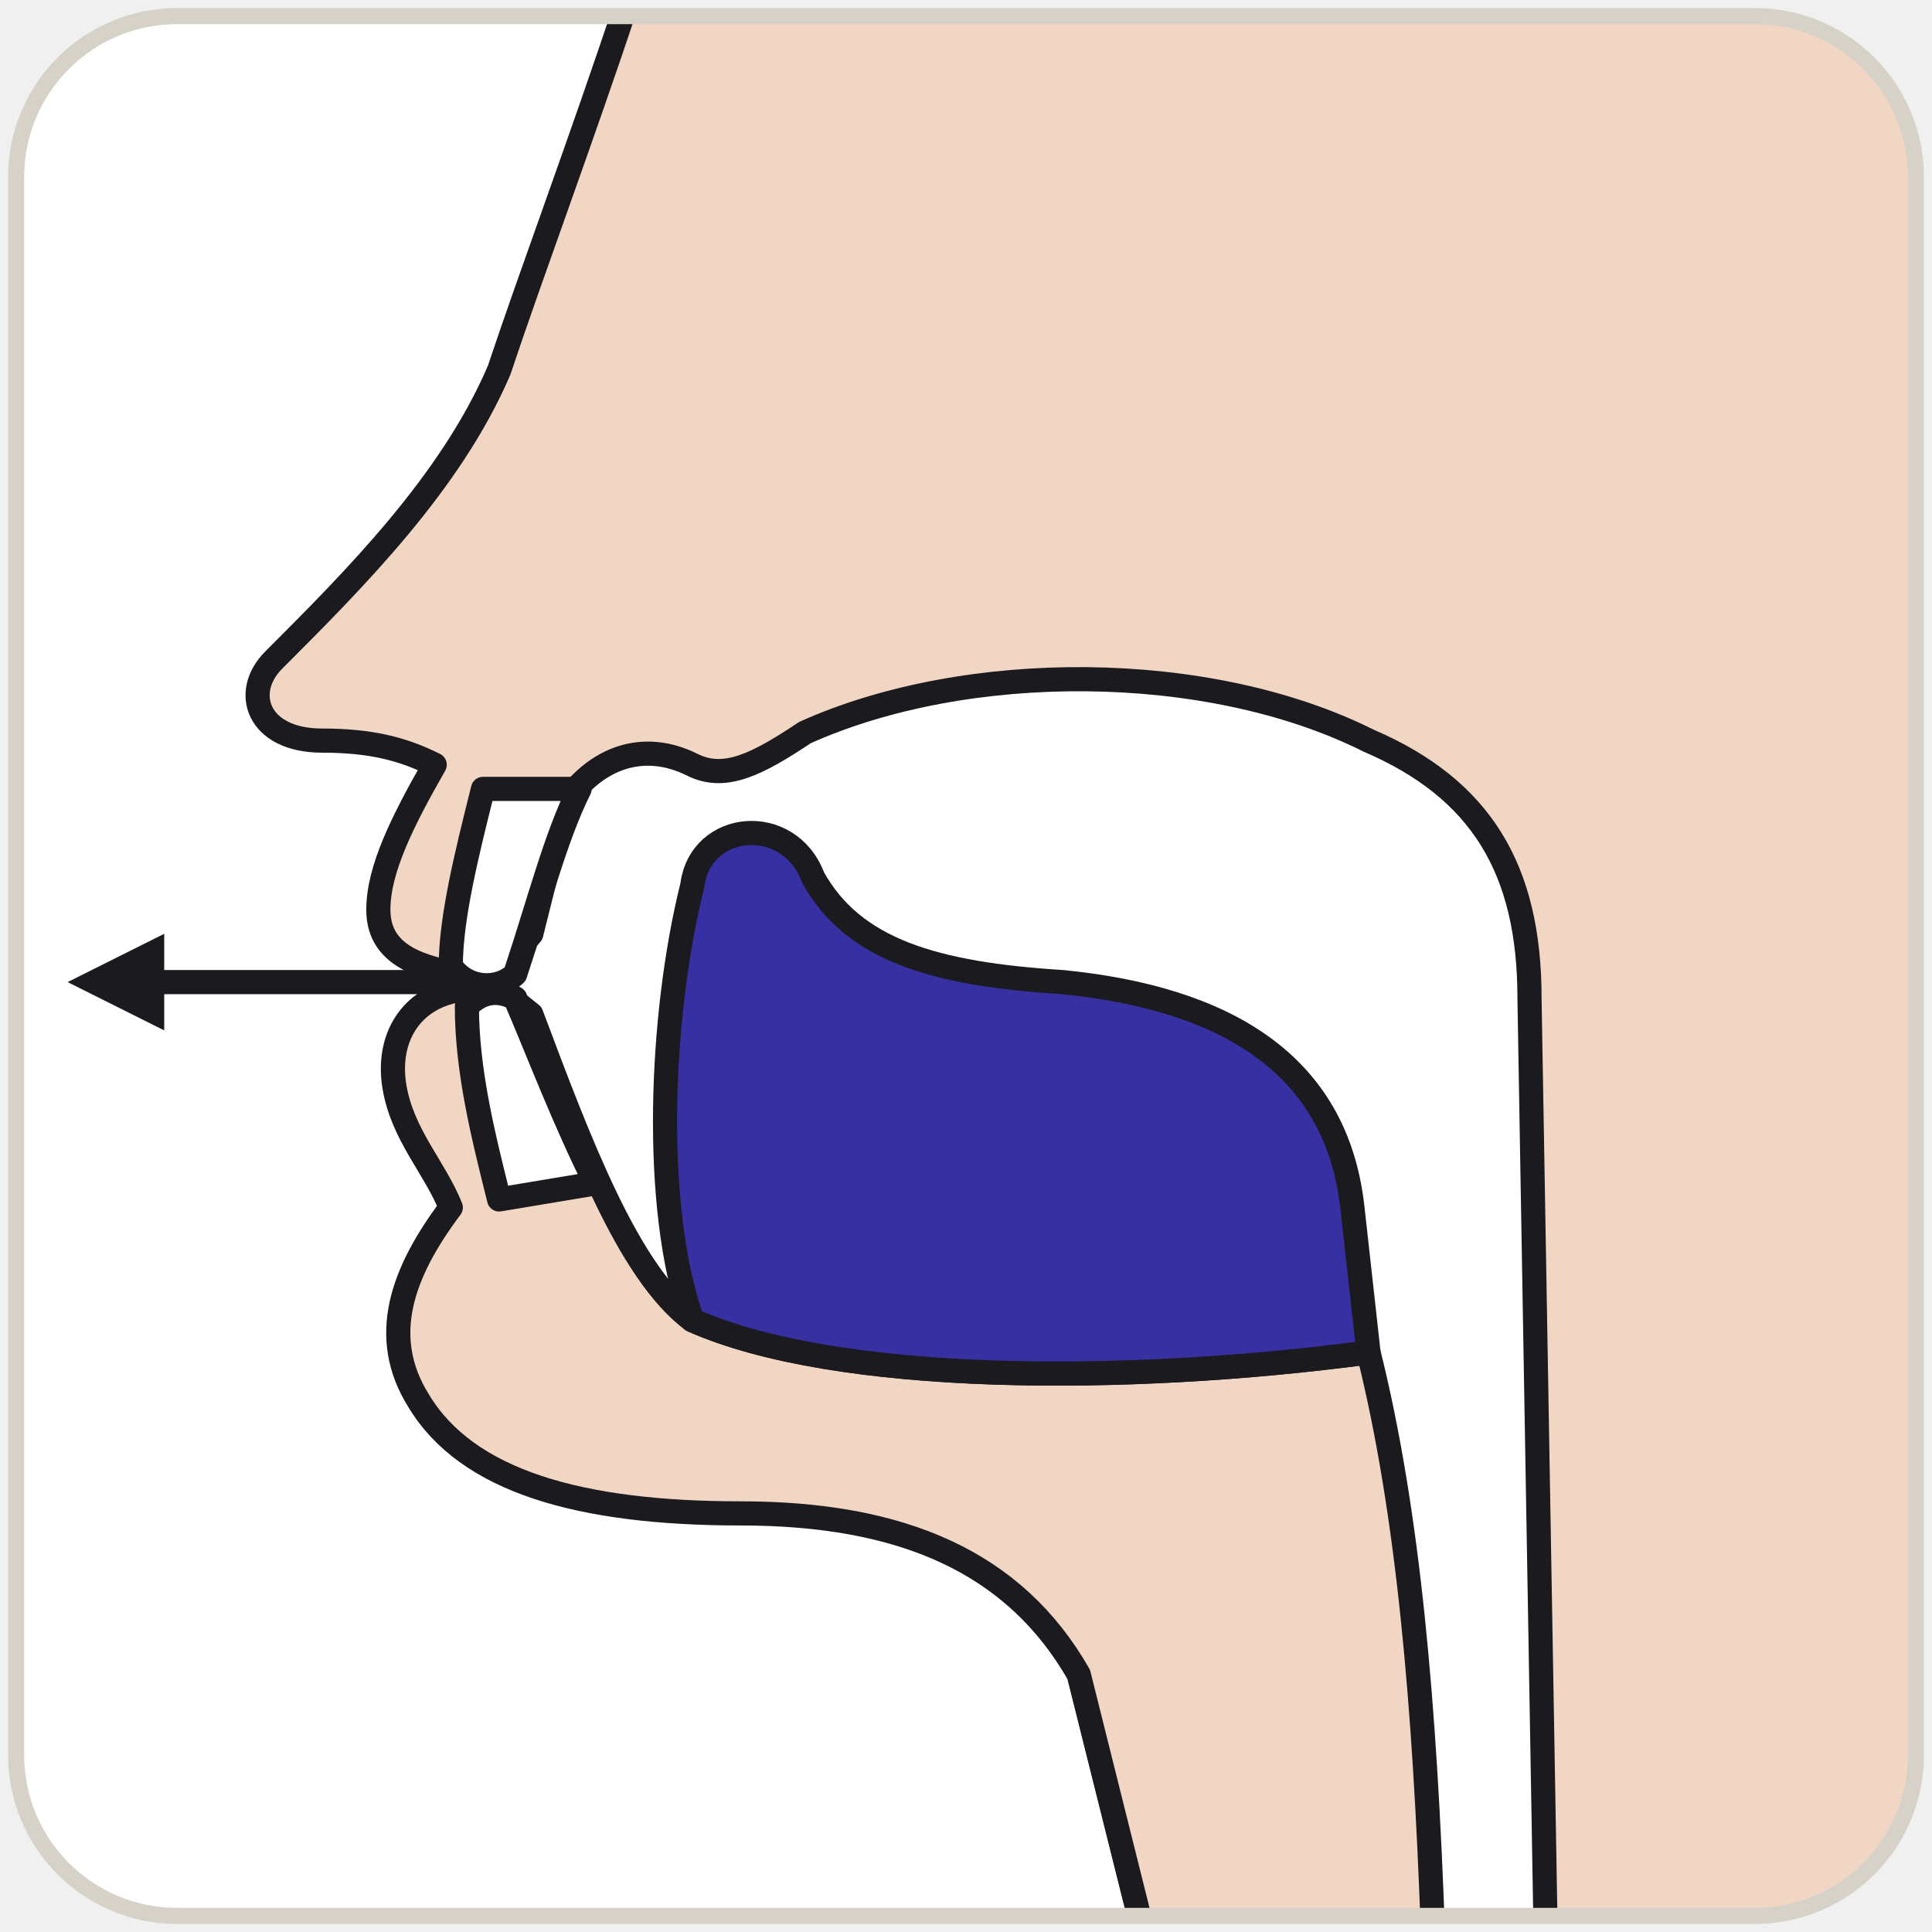
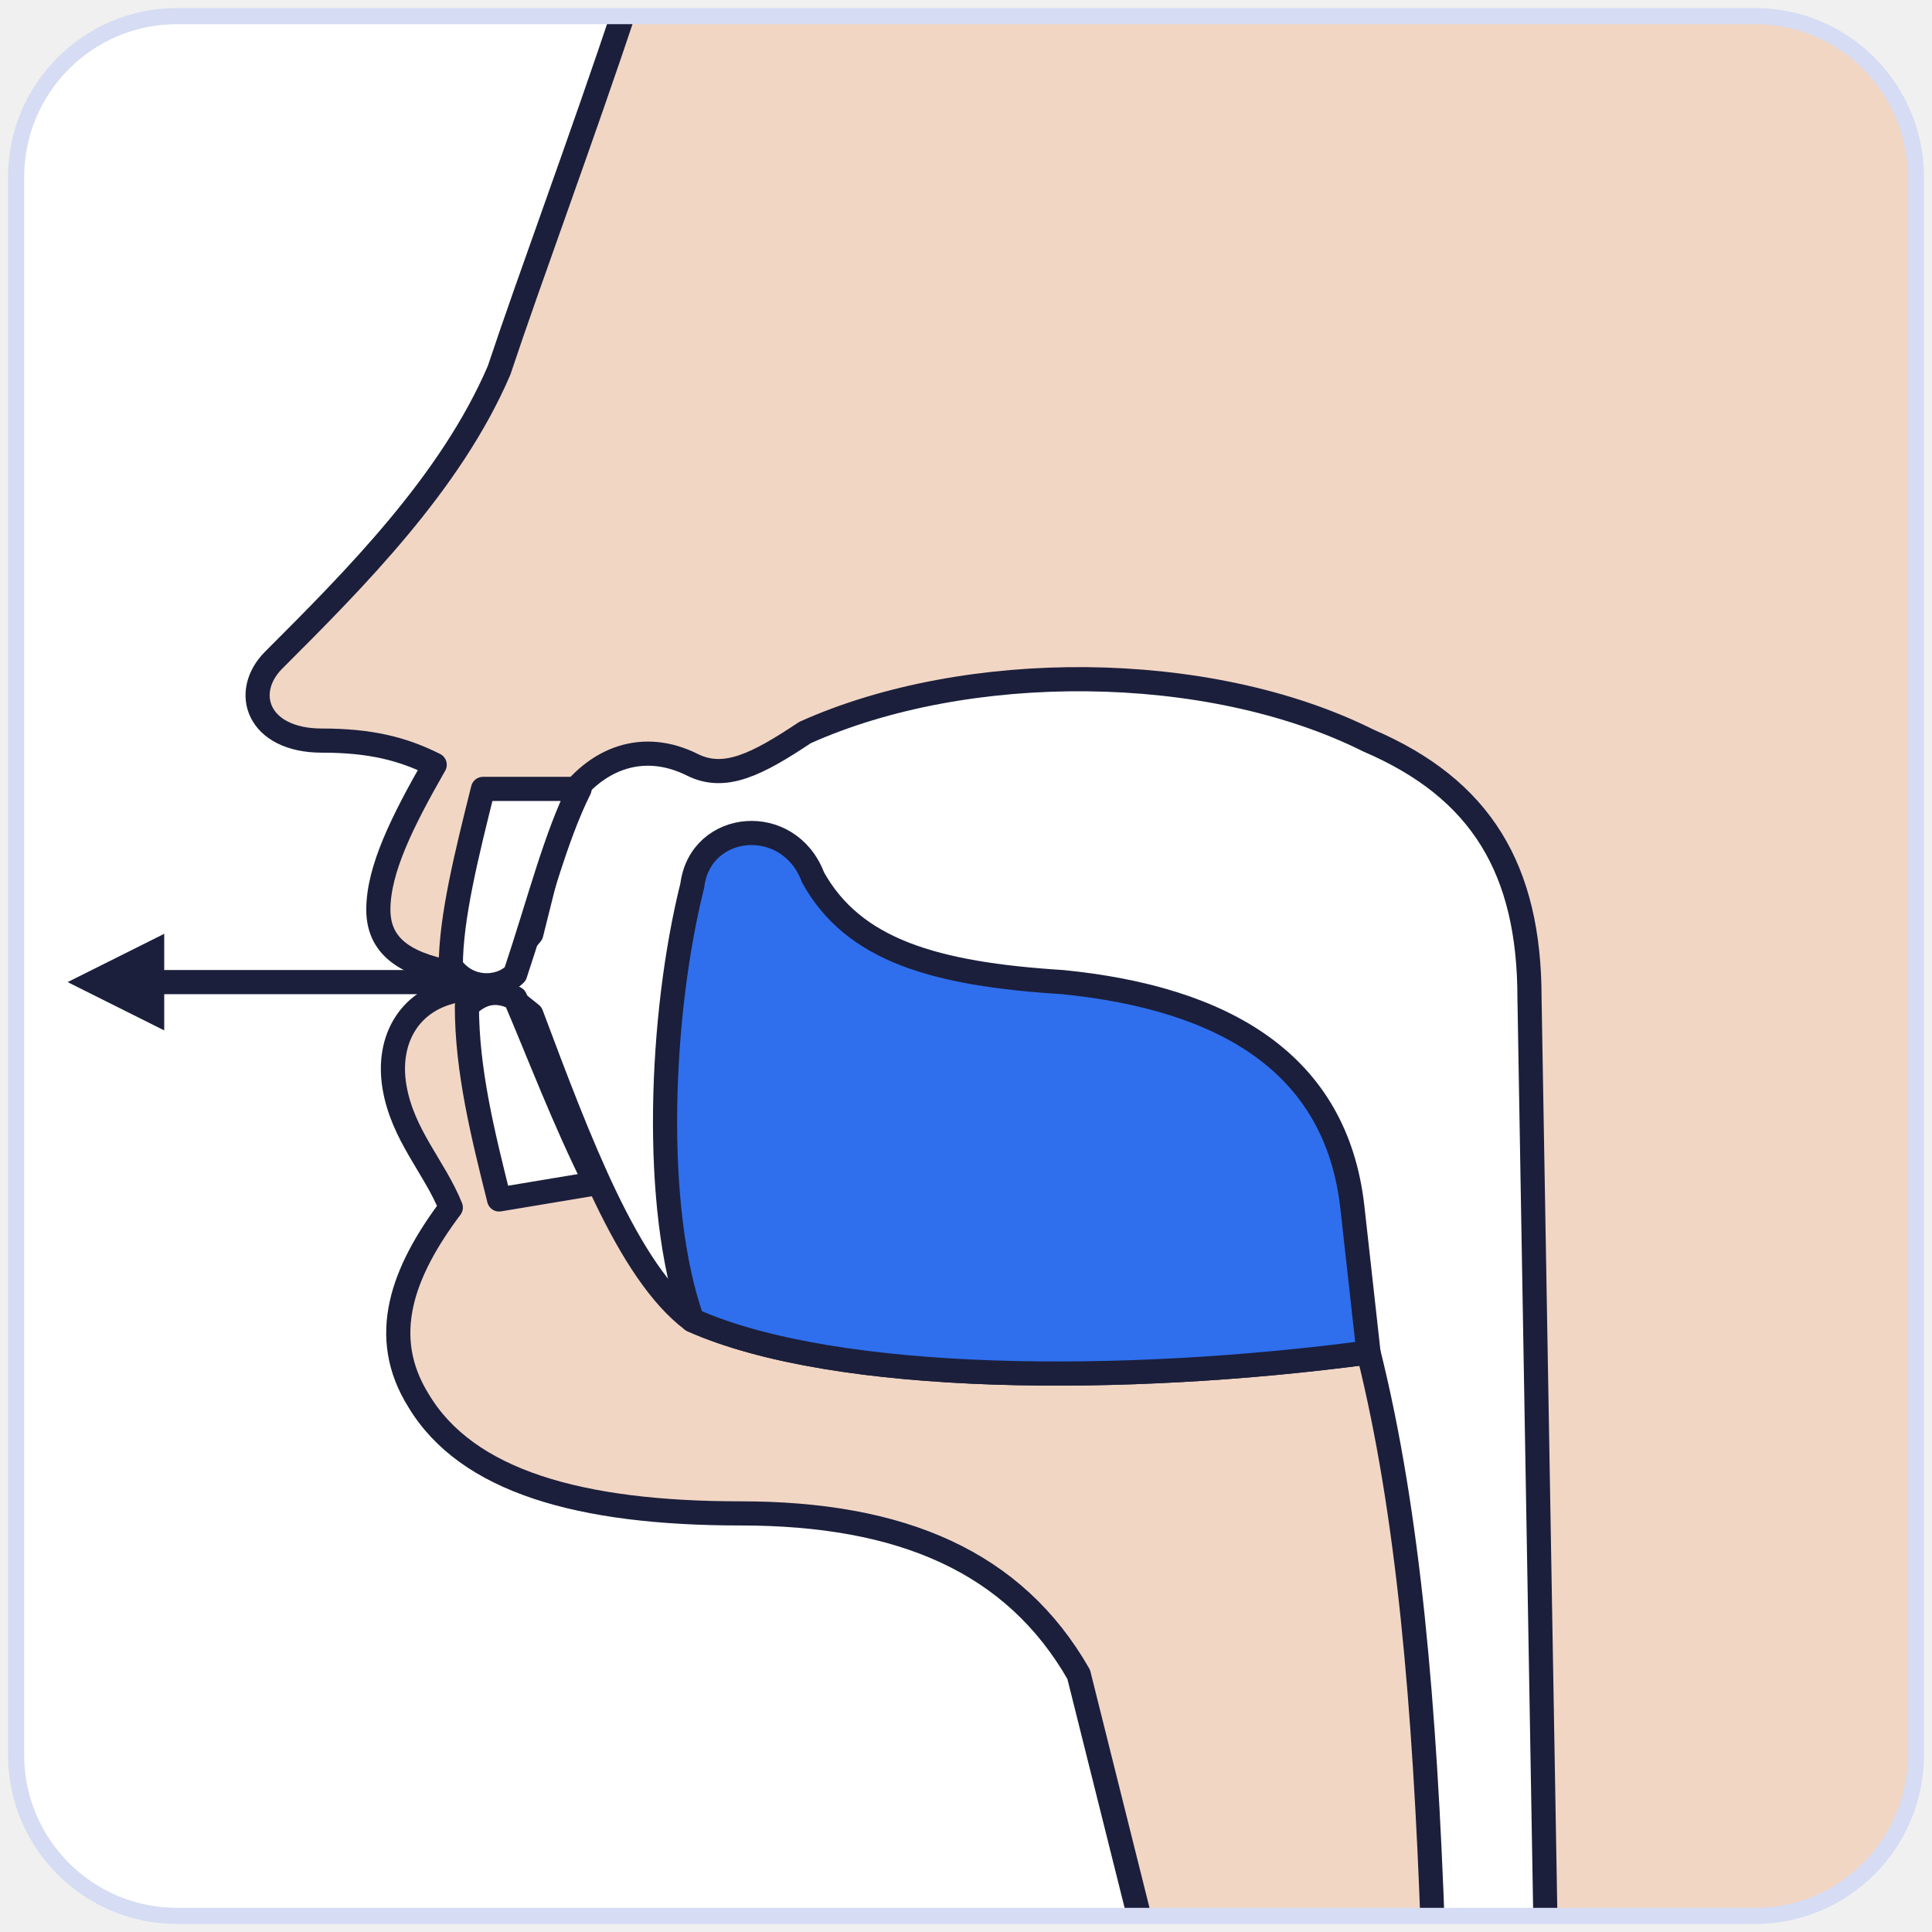
<svg xmlns="http://www.w3.org/2000/svg" viewBox="0 0 240 240" role="img" aria-labelledby="title">
  <defs>
    <clipPath id="panel">
      <rect x="2" y="2" width="236" height="236" rx="20" />
    </clipPath>
    <marker id="arrow" viewBox="0 0 10 10" refX="2" refY="5" markerWidth="12" markerHeight="12" markerUnits="userSpaceOnUse" orient="auto">
-       <path d="M0 0 L10 5 L0 10 Z" fill="#1a1a1f" />
+       <path d="M0 0 L10 5 L0 10 Z" fill="#1b1f3b" />
    </marker>
  </defs>
  <rect x="2" y="2" width="236" height="236" rx="20" fill="#ffffff" />
-   <g clip-path="url(#panel)" stroke="#1a1a1f" stroke-width="3" stroke-linejoin="round" stroke-linecap="round">
+   <g clip-path="url(#panel)" stroke="#1b1f3b" stroke-width="3" stroke-linejoin="round" stroke-linecap="round">
    <path fill="#f2d6c4" d="M78 0 C72 18 66 34 62 46 C56 60 44 72 34 82 C30 86 32 92 40 92 C46 92 50 93 54 95 C50 102 47 108 47 113 C47 118 51 120 57 121 L61 122 L57 123 C51 124 48 129 49 135 C50 141 54 145 56 150 C50 158 47 166 52 174 C58 184 72 188 92 188 C112 188 126 194 134 208 L142 240 L240 240 L240 0 Z" />
    <path fill="#ffffff" d="M61 122 L66 116 L70 100 C74 94 80 92 86 95 C90 97 94 95 100 91 C120 82 150 82 170 92 C184 98 190 108 190 124 L192 240 L178 240 C177 212 175 188 170 168 C140 172 104 172 86 164 C78 158 72 142 66 126 Z" />
    <path fill="#ffffff" d="M60 98 C58 106 56 114 56 120 C58 123 62 123 64 121 C67 112 69 104 72 98 Z" />
    <path fill="#ffffff" d="M58 125 C58 133 60 141 62 149 L74 147 C70 139 67 131 64 124 C62 123 60 123 58 125 Z" />
-     <path fill="#3730a3" d="M86 110 C87 102 98 101 101 109 C106 118 116 121 132 122 C152 124 166 132 168 150 L170 168 C140 172 104 172 86 164 C81 150 82 126 86 110 Z" />
+     <path fill="#2f6fed" d="M86 110 C87 102 98 101 101 109 C106 118 116 121 132 122 C152 124 166 132 168 150 L170 168 C140 172 104 172 86 164 C81 150 82 126 86 110 Z" />
    <path fill="none" stroke-width="3" marker-end="url(#arrow)" d="M54 122 L18 122" />
  </g>
-   <rect x="2" y="2" width="236" height="236" rx="20" fill="none" stroke="#d6d2c8" stroke-width="2" />
+   <rect x="2" y="2" width="236" height="236" rx="20" fill="none" stroke="#d5dcf3" stroke-width="2" />
</svg>
